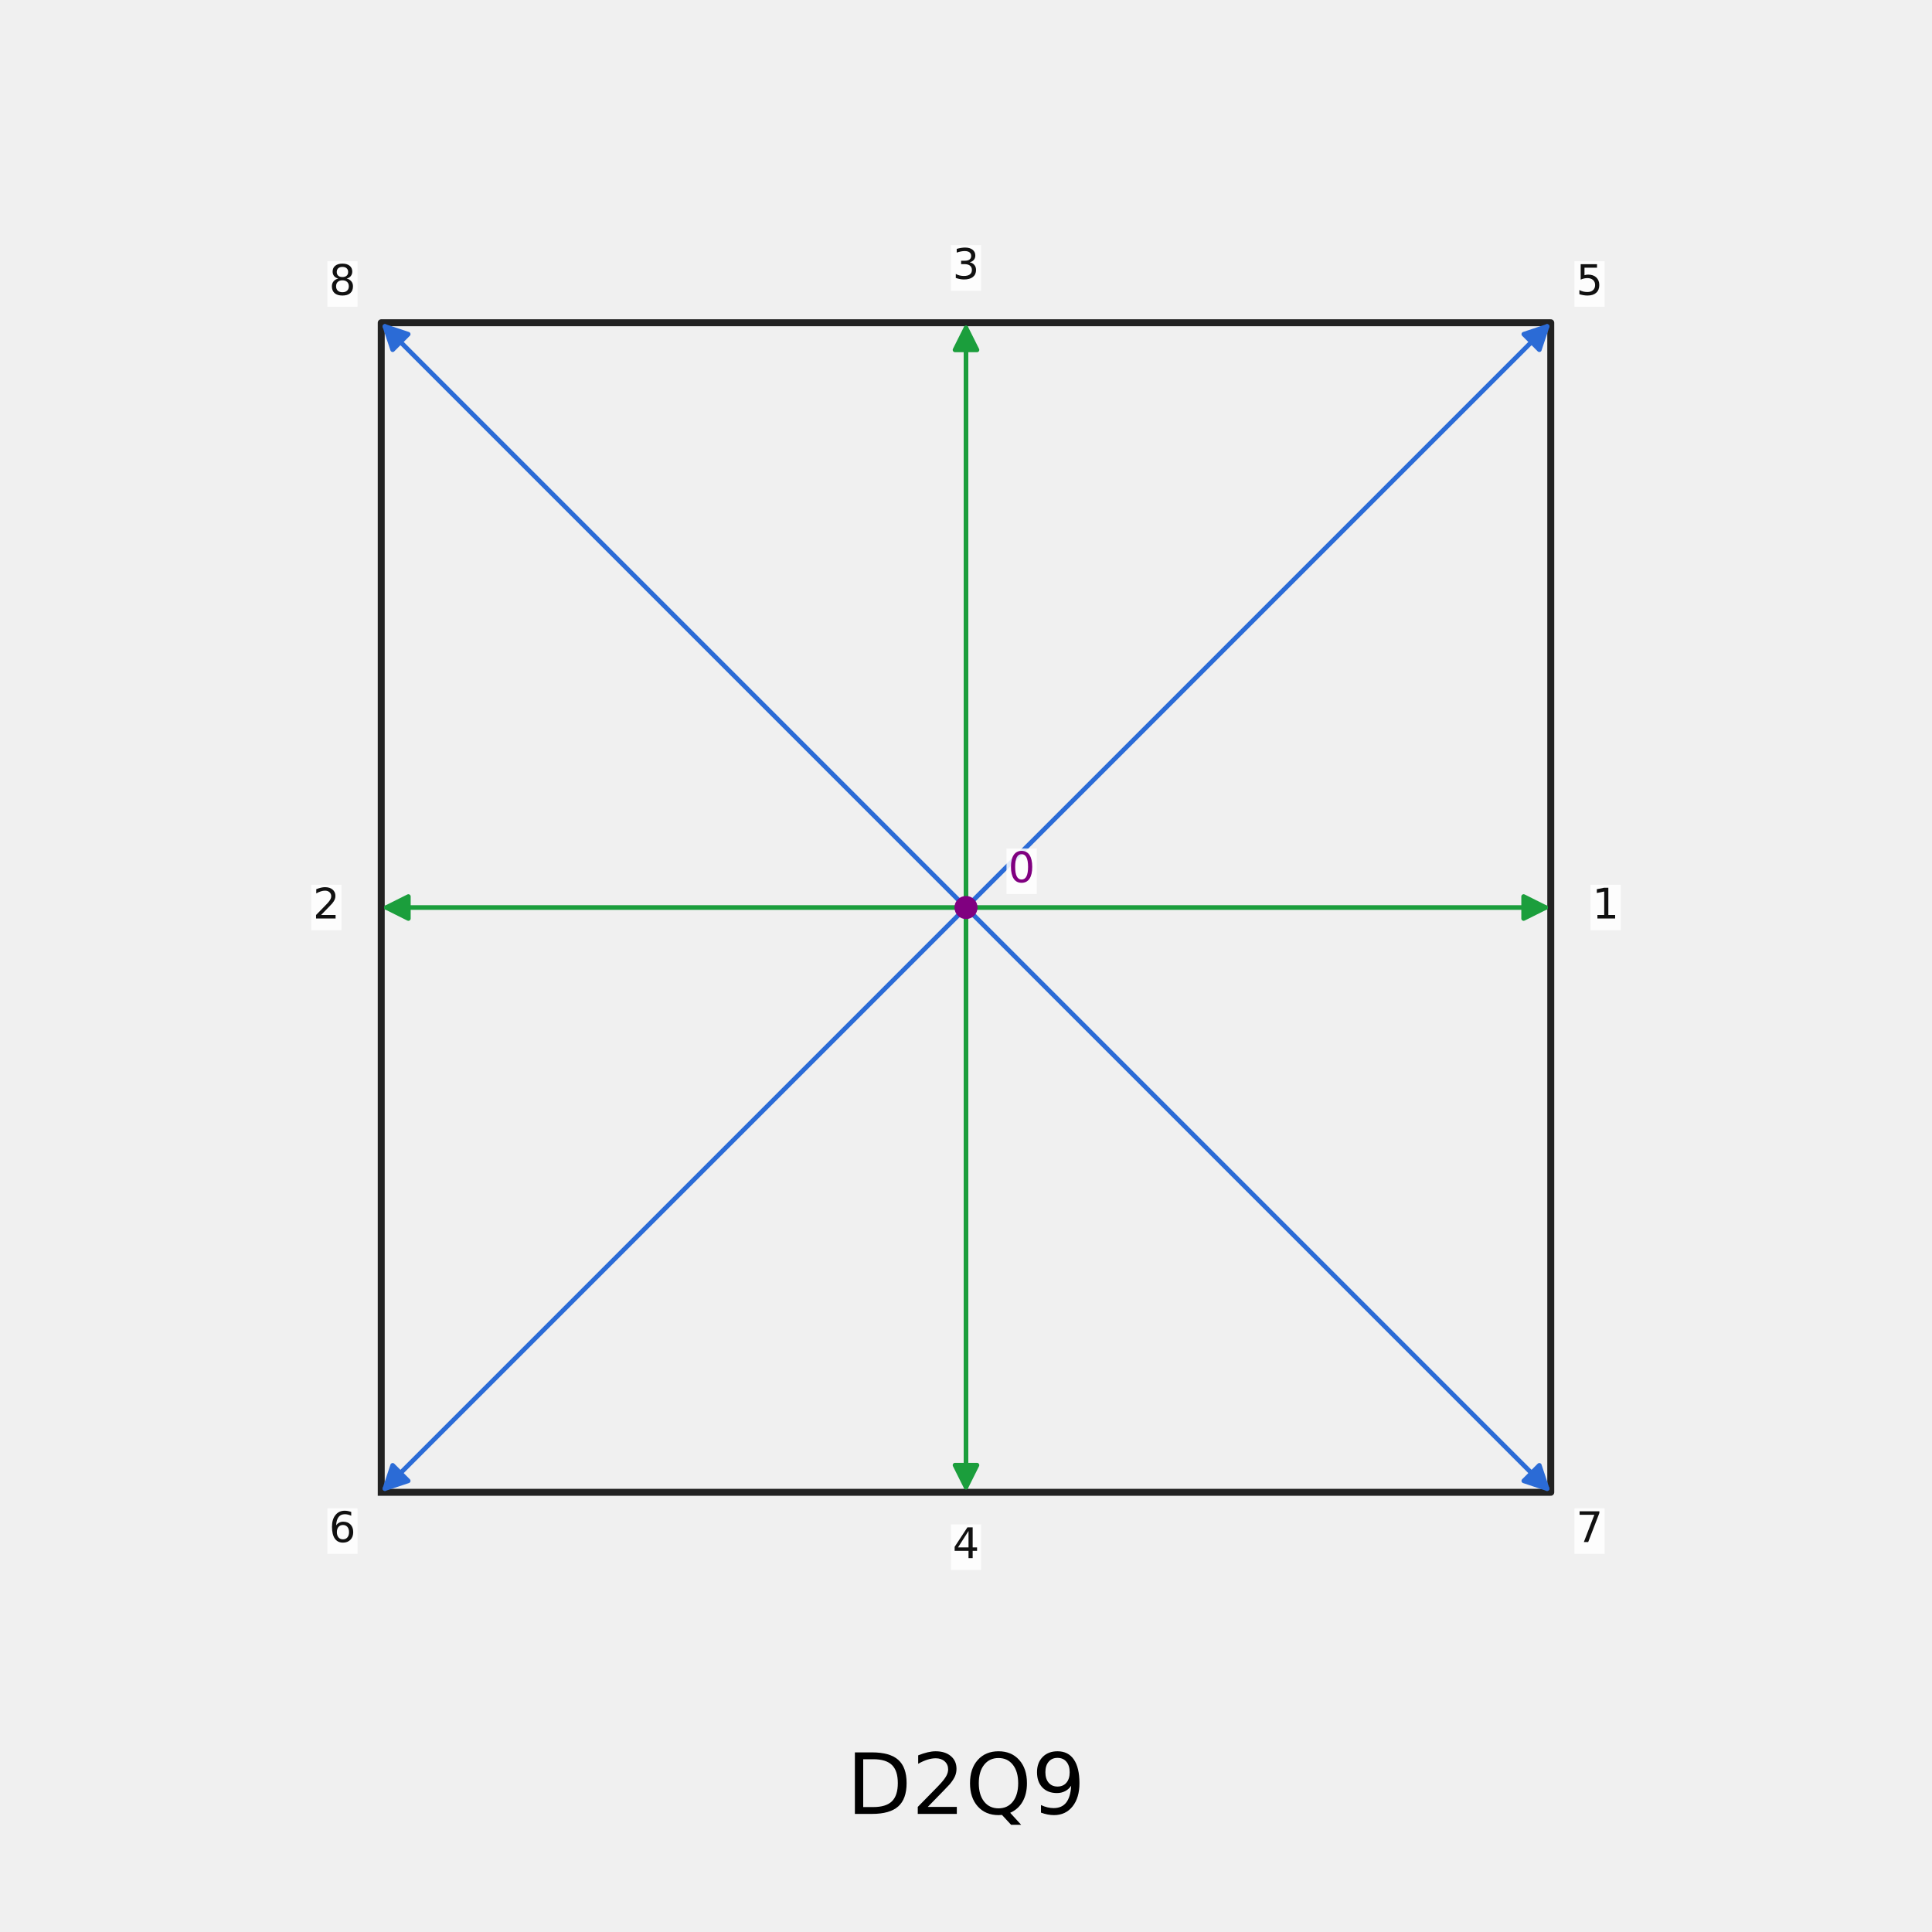
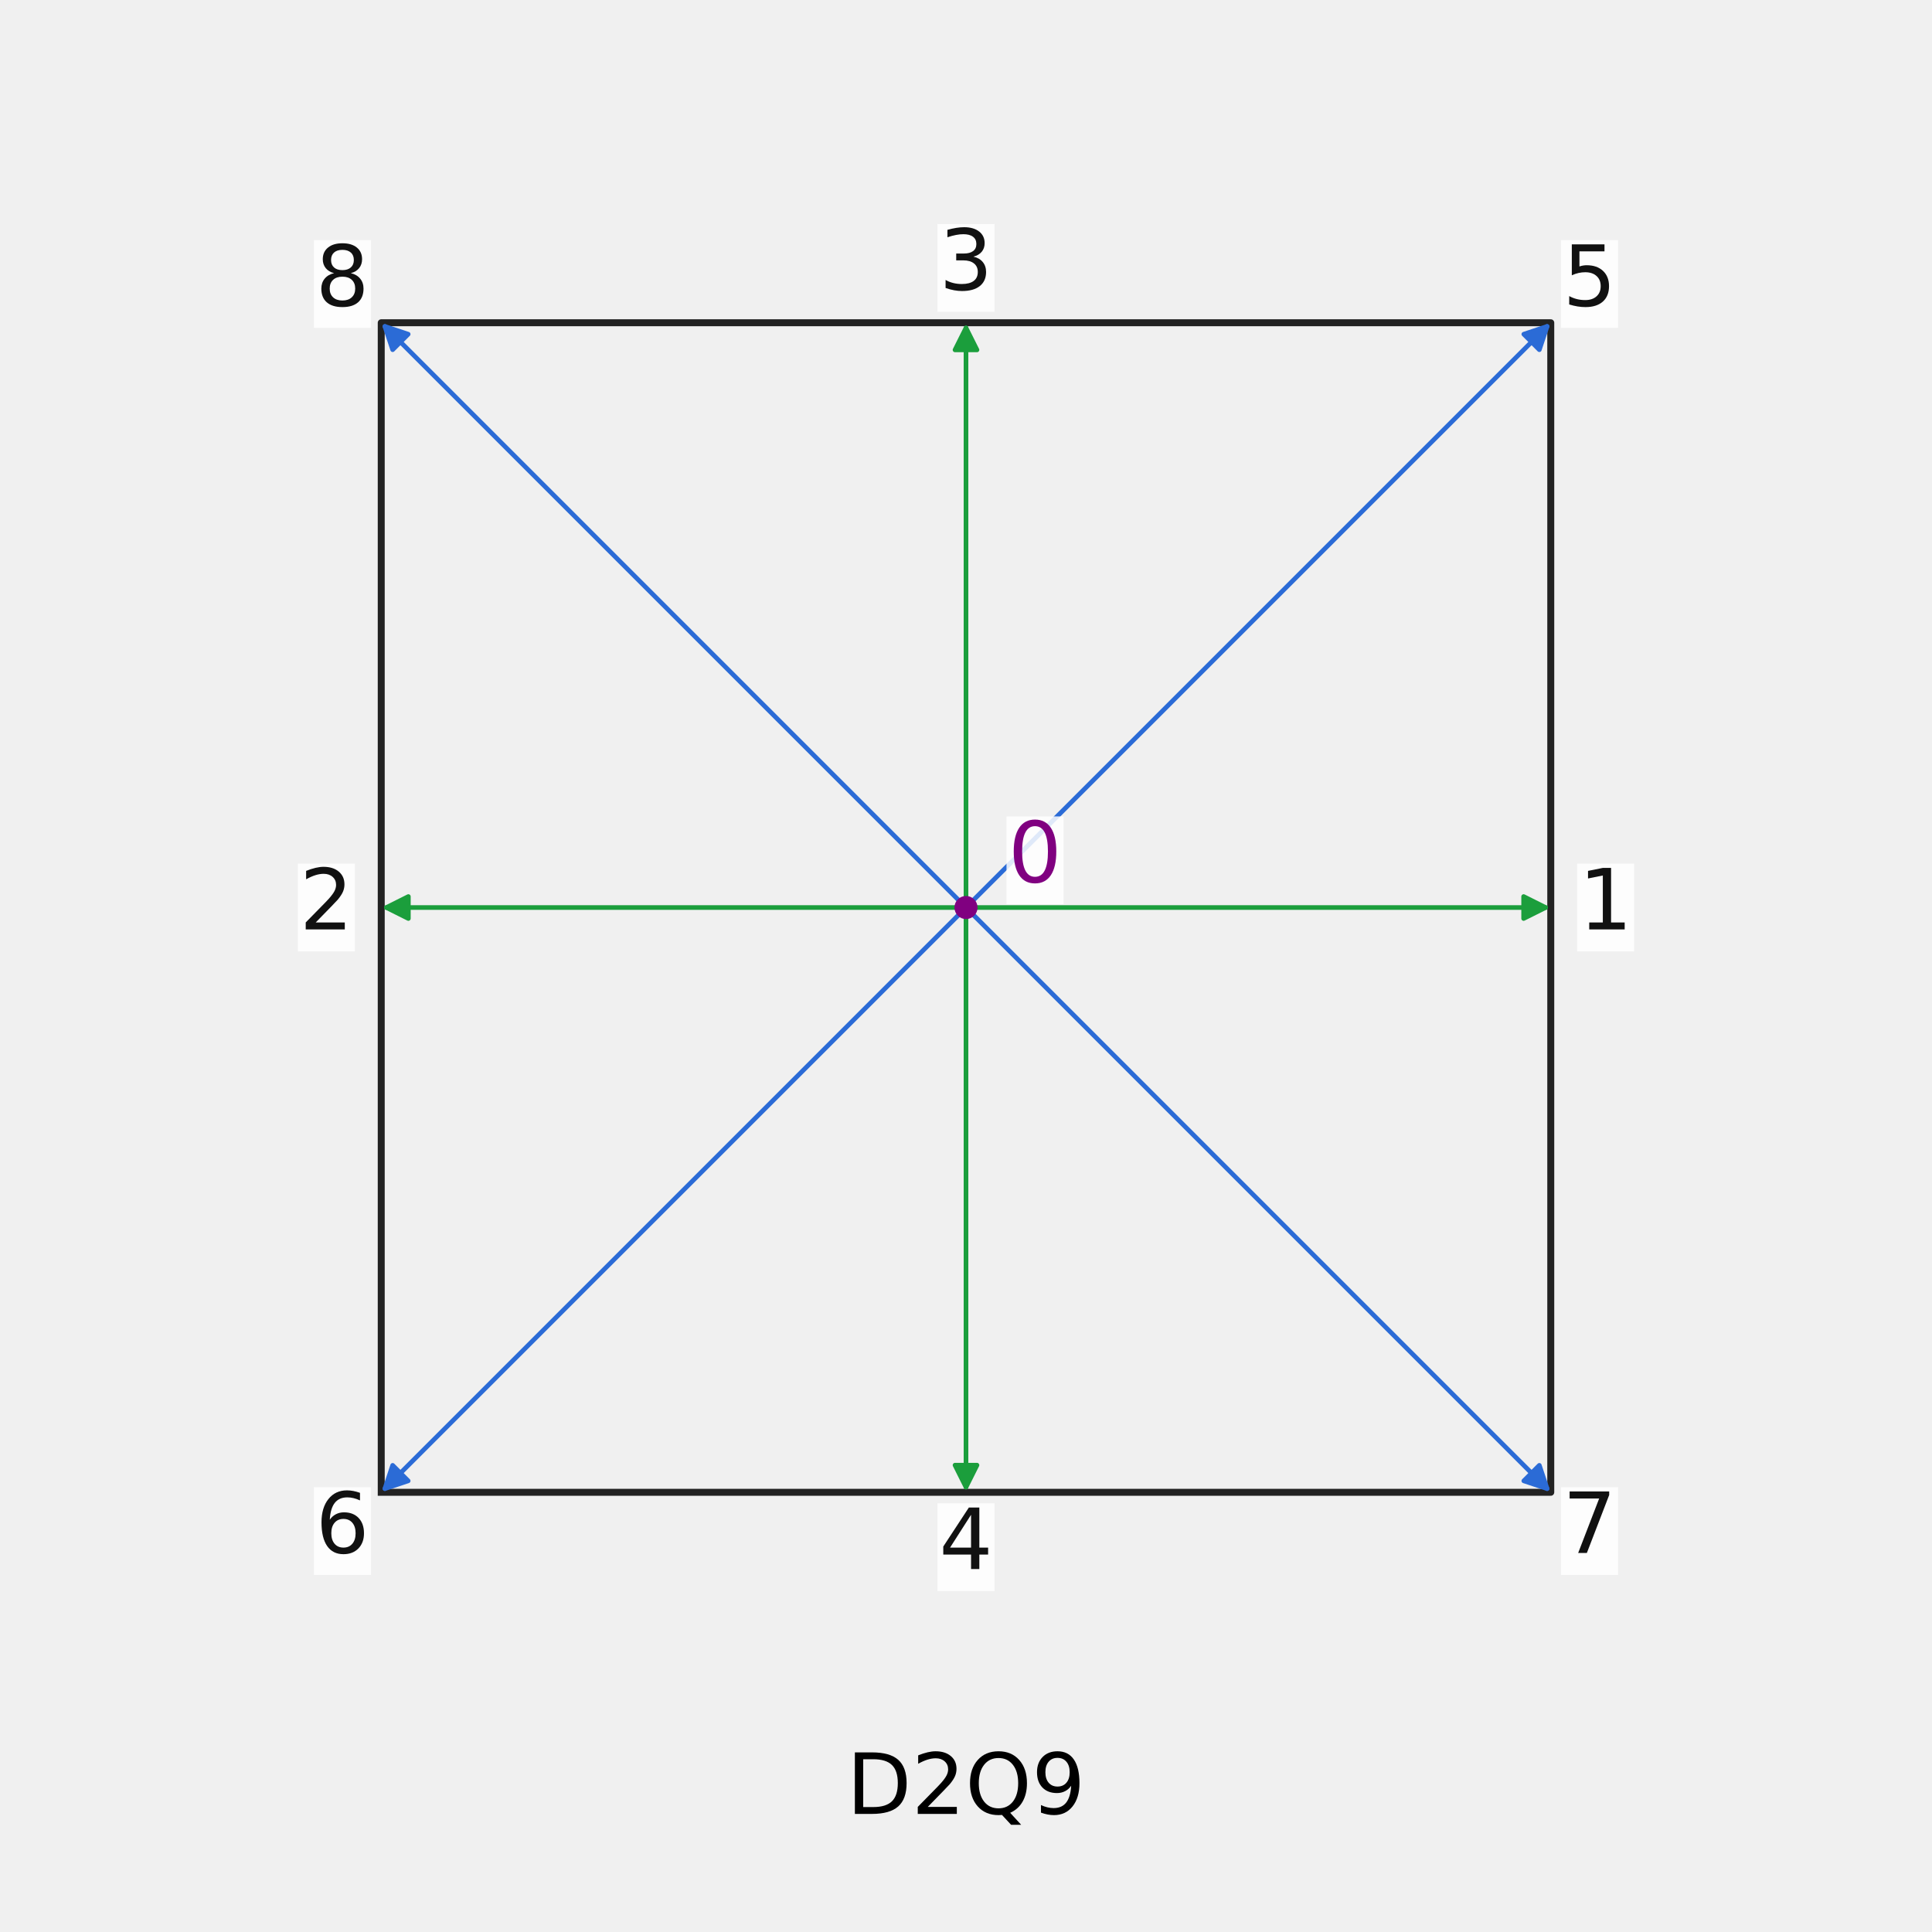
<svg xmlns="http://www.w3.org/2000/svg" xmlns:xlink="http://www.w3.org/1999/xlink" width="457.92pt" height="457.92pt" viewBox="0 0 457.92 457.92" version="1.1">
  <defs>
    <style type="text/css">*{stroke-linejoin: round; stroke-linecap: butt}</style>
  </defs>
  <g id="figure_1">
    <g id="patch_1">
      <path d="M 0 457.92 L 457.92 457.92 L 457.92 0 L 0 0 L 0 457.92 z " style="fill: none" />
    </g>
    <g id="axes_1">
      <g id="line2d_1">
-         <path d="M 90.36 215.1 L 367.56 215.1 " clip-path="url(#p30e1b33dc0)" style="fill: none; stroke-dasharray: 2.775,1.2; stroke-dashoffset: 0; stroke: #888888; stroke-opacity: 0.55; stroke-width: 0.75" />
+         <path d="M 90.36 215.1 L 367.56 215.1 " clip-path="url(#pd46afe1618)" style="fill: none; stroke-dasharray: 2.775,1.2; stroke-dashoffset: 0; stroke: #888888; stroke-opacity: 0.55; stroke-width: 0.75" />
      </g>
      <g id="line2d_2">
-         <path d="M 228.96 353.7 L 228.96 76.5 " clip-path="url(#p30e1b33dc0)" style="fill: none; stroke-dasharray: 2.775,1.2; stroke-dashoffset: 0; stroke: #888888; stroke-opacity: 0.55; stroke-width: 0.75" />
+         <path d="M 228.96 353.7 L 228.96 76.5 " clip-path="url(#pd46afe1618)" style="fill: none; stroke-dasharray: 2.775,1.2; stroke-dashoffset: 0; stroke: #888888; stroke-opacity: 0.55; stroke-width: 0.75" />
      </g>
      <g id="line2d_3">
-         <path d="M 90.36 353.7 L 367.56 353.7 L 367.56 76.5 L 90.36 76.5 L 90.36 353.7 " clip-path="url(#p30e1b33dc0)" style="fill: none; stroke: #222222; stroke-width: 1.65; stroke-linecap: square" />
+         <path d="M 90.36 353.7 L 367.56 353.7 L 367.56 76.5 L 90.36 76.5 L 90.36 353.7 " clip-path="url(#pd46afe1618)" style="fill: none; stroke: #222222; stroke-width: 1.65; stroke-linecap: square" />
      </g>
      <g id="text_1">
        <g transform="translate(200.6631 429.93) scale(0.2 -0.2)">
          <defs>
            <path id="DejaVuSans-27" d="M 1259 4147 L 1259 519 L 2022 519 Q 2988 519 3436 956 Q 3884 1394 3884 2338 Q 3884 3275 3436 3711 Q 2988 4147 2022 4147 L 1259 4147 z M 628 4666 L 1925 4666 Q 3281 4666 3915 4102 Q 4550 3538 4550 2338 Q 4550 1131 3912 565 Q 3275 0 1925 0 L 628 0 L 628 4666 z " transform="scale(0.015625)" />
            <path id="DejaVuSans-15" d="M 1228 531 L 3431 531 L 3431 0 L 469 0 L 469 531 Q 828 903 1448 1529 Q 2069 2156 2228 2338 Q 2531 2678 2651 2914 Q 2772 3150 2772 3378 Q 2772 3750 2511 3984 Q 2250 4219 1831 4219 Q 1534 4219 1204 4116 Q 875 4013 500 3803 L 500 4441 Q 881 4594 1212 4672 Q 1544 4750 1819 4750 Q 2544 4750 2975 4387 Q 3406 4025 3406 3419 Q 3406 3131 3298 2873 Q 3191 2616 2906 2266 Q 2828 2175 2409 1742 Q 1991 1309 1228 531 z " transform="scale(0.015625)" />
            <path id="DejaVuSans-34" d="M 2522 4238 Q 1834 4238 1429 3725 Q 1025 3213 1025 2328 Q 1025 1447 1429 934 Q 1834 422 2522 422 Q 3209 422 3611 934 Q 4013 1447 4013 2328 Q 4013 3213 3611 3725 Q 3209 4238 2522 4238 z M 3406 84 L 4238 -825 L 3475 -825 L 2784 -78 Q 2681 -84 2626 -87 Q 2572 -91 2522 -91 Q 1538 -91 948 567 Q 359 1225 359 2328 Q 359 3434 948 4092 Q 1538 4750 2522 4750 Q 3503 4750 4090 4092 Q 4678 3434 4678 2328 Q 4678 1516 4351 937 Q 4025 359 3406 84 z " transform="scale(0.015625)" />
            <path id="DejaVuSans-1c" d="M 703 97 L 703 672 Q 941 559 1184 500 Q 1428 441 1663 441 Q 2288 441 2617 861 Q 2947 1281 2994 2138 Q 2813 1869 2534 1725 Q 2256 1581 1919 1581 Q 1219 1581 811 2004 Q 403 2428 403 3163 Q 403 3881 828 4315 Q 1253 4750 1959 4750 Q 2769 4750 3195 4129 Q 3622 3509 3622 2328 Q 3622 1225 3098 567 Q 2575 -91 1691 -91 Q 1453 -91 1209 -44 Q 966 3 703 97 z M 1959 2075 Q 2384 2075 2632 2365 Q 2881 2656 2881 3163 Q 2881 3666 2632 3958 Q 2384 4250 1959 4250 Q 1534 4250 1286 3958 Q 1038 3666 1038 3163 Q 1038 2656 1286 2365 Q 1534 2075 1959 2075 z " transform="scale(0.015625)" />
          </defs>
          <use xlink:href="#DejaVuSans-27" />
          <use xlink:href="#DejaVuSans-15" transform="translate(77 0)" />
          <use xlink:href="#DejaVuSans-34" transform="translate(140.625 0)" />
          <use xlink:href="#DejaVuSans-1c" transform="translate(219.3438 0)" />
        </g>
      </g>
      <g id="patch_2">
        <path d="M 230.961 215.1 Q 299.26 215.1 366.33 215.1 " style="fill: none; stroke: #1b9e3c; stroke-width: 1.1; stroke-linecap: round" />
        <path d="M 361.13 212.5 L 366.33 215.1 L 361.13 217.7 z " style="fill: #1b9e3c; stroke: #1b9e3c; stroke-width: 1.1; stroke-linecap: round" />
      </g>
      <g id="patch_3">
        <path d="M 226.959 215.1 Q 158.66 215.1 91.59 215.1 " style="fill: none; stroke: #1b9e3c; stroke-width: 1.1; stroke-linecap: round" />
        <path d="M 96.79 217.7 L 91.59 215.1 L 96.79 212.5 z " style="fill: #1b9e3c; stroke: #1b9e3c; stroke-width: 1.1; stroke-linecap: round" />
      </g>
      <g id="patch_4">
        <path d="M 228.96 213.099 Q 228.96 144.8 228.96 77.73 " style="fill: none; stroke: #1b9e3c; stroke-width: 1.1; stroke-linecap: round" />
        <path d="M 226.36 82.93 L 228.96 77.73 L 231.56 82.93 z " style="fill: #1b9e3c; stroke: #1b9e3c; stroke-width: 1.1; stroke-linecap: round" />
      </g>
      <g id="patch_5">
        <path d="M 228.96 217.101 Q 228.96 285.4 228.96 352.47 " style="fill: none; stroke: #1b9e3c; stroke-width: 1.1; stroke-linecap: round" />
        <path d="M 231.56 347.27 L 228.96 352.47 L 226.36 347.27 z " style="fill: #1b9e3c; stroke: #1b9e3c; stroke-width: 1.1; stroke-linecap: round" />
      </g>
      <g id="patch_6">
        <path d="M 230.375 213.685 Q 298.967 145.093 366.69 77.37 " style="fill: none; stroke: #2b6bd6; stroke-width: 1.1; stroke-linecap: round" />
        <path d="M 361.175 79.208 L 366.69 77.37 L 364.852 82.885 z " style="fill: #2b6bd6; stroke: #2b6bd6; stroke-width: 1.1; stroke-linecap: round" />
      </g>
      <g id="patch_7">
        <path d="M 227.545 216.515 Q 158.953 285.107 91.23 352.83 " style="fill: none; stroke: #2b6bd6; stroke-width: 1.1; stroke-linecap: round" />
        <path d="M 96.745 350.992 L 91.23 352.83 L 93.068 347.315 z " style="fill: #2b6bd6; stroke: #2b6bd6; stroke-width: 1.1; stroke-linecap: round" />
      </g>
      <g id="patch_8">
        <path d="M 230.375 216.515 Q 298.967 285.107 366.69 352.83 " style="fill: none; stroke: #2b6bd6; stroke-width: 1.1; stroke-linecap: round" />
        <path d="M 364.852 347.315 L 366.69 352.83 L 361.175 350.992 z " style="fill: #2b6bd6; stroke: #2b6bd6; stroke-width: 1.1; stroke-linecap: round" />
      </g>
      <g id="patch_9">
        <path d="M 227.545 213.685 Q 158.953 145.093 91.23 77.37 " style="fill: none; stroke: #2b6bd6; stroke-width: 1.1; stroke-linecap: round" />
        <path d="M 93.068 82.885 L 91.23 77.37 L 96.745 79.208 z " style="fill: #2b6bd6; stroke: #2b6bd6; stroke-width: 1.1; stroke-linecap: round" />
      </g>
      <g id="text_2">
        <g id="patch_10">
-           <path d="M 376.979 220.5 L 384.141 220.5 L 384.141 209.7 L 376.979 209.7 z " style="fill: #ffffff; opacity: 0.85" />
+           <path d="M 373.798 225.5 L 387.322 225.5 L 387.322 204.7 L 373.798 204.7 z " style="fill: #ffffff; opacity: 0.85" />
        </g>
-         <g style="fill: #111111" transform="translate(377.3788 217.6977) scale(0.1 -0.1)">
+         <g style="fill: #111111" transform="translate(374.1975 220.2953) scale(0.2 -0.2)">
          <defs>
            <path id="DejaVuSans-14" d="M 794 531 L 1825 531 L 1825 4091 L 703 3866 L 703 4441 L 1819 4666 L 2450 4666 L 2450 531 L 3481 531 L 3481 0 L 794 0 L 794 531 z " transform="scale(0.015625)" />
          </defs>
          <use xlink:href="#DejaVuSans-14" />
        </g>
      </g>
      <g id="text_3">
        <g id="patch_11">
-           <path d="M 73.779 220.5 L 80.941 220.5 L 80.941 209.7 L 73.779 209.7 z " style="fill: #ffffff; opacity: 0.85" />
+           <path d="M 70.597 225.5 L 84.123 225.5 L 84.123 204.7 L 70.597 204.7 z " style="fill: #ffffff; opacity: 0.85" />
        </g>
-         <g style="fill: #111111" transform="translate(74.17875 217.6977) scale(0.1 -0.1)">
+         <g style="fill: #111111" transform="translate(70.9975 220.2953) scale(0.2 -0.2)">
          <use xlink:href="#DejaVuSans-15" />
        </g>
      </g>
      <g id="text_4">
        <g id="patch_12">
-           <path d="M 225.379 68.9 L 232.541 68.9 L 232.541 58.1 L 225.379 58.1 z " style="fill: #ffffff; opacity: 0.85" />
+           <path d="M 222.197 73.9 L 235.722 73.9 L 235.722 53.1 L 222.197 53.1 z " style="fill: #ffffff; opacity: 0.85" />
        </g>
-         <g style="fill: #111111" transform="translate(225.7788 66.09766) scale(0.1 -0.1)">
+         <g style="fill: #111111" transform="translate(222.5975 68.69531) scale(0.2 -0.2)">
          <defs>
            <path id="DejaVuSans-16" d="M 2597 2516 Q 3050 2419 3304 2112 Q 3559 1806 3559 1356 Q 3559 666 3084 287 Q 2609 -91 1734 -91 Q 1441 -91 1130 -33 Q 819 25 488 141 L 488 750 Q 750 597 1062 519 Q 1375 441 1716 441 Q 2309 441 2620 675 Q 2931 909 2931 1356 Q 2931 1769 2642 2001 Q 2353 2234 1838 2234 L 1294 2234 L 1294 2753 L 1863 2753 Q 2328 2753 2575 2939 Q 2822 3125 2822 3475 Q 2822 3834 2567 4026 Q 2313 4219 1838 4219 Q 1578 4219 1281 4162 Q 984 4106 628 3988 L 628 4550 Q 988 4650 1302 4700 Q 1616 4750 1894 4750 Q 2613 4750 3031 4423 Q 3450 4097 3450 3541 Q 3450 3153 3228 2886 Q 3006 2619 2597 2516 z " transform="scale(0.015625)" />
          </defs>
          <use xlink:href="#DejaVuSans-16" />
        </g>
      </g>
      <g id="text_5">
        <g id="patch_13">
-           <path d="M 225.379 372.1 L 232.541 372.1 L 232.541 361.3 L 225.379 361.3 z " style="fill: #ffffff; opacity: 0.85" />
+           <path d="M 222.197 377.1 L 235.722 377.1 L 235.722 356.3 L 222.197 356.3 z " style="fill: #ffffff; opacity: 0.85" />
        </g>
-         <g style="fill: #111111" transform="translate(225.7788 369.2977) scale(0.1 -0.1)">
+         <g style="fill: #111111" transform="translate(222.5975 371.8953) scale(0.2 -0.2)">
          <defs>
            <path id="DejaVuSans-17" d="M 2419 4116 L 825 1625 L 2419 1625 L 2419 4116 z M 2253 4666 L 3047 4666 L 3047 1625 L 3713 1625 L 3713 1100 L 3047 1100 L 3047 0 L 2419 0 L 2419 1100 L 313 1100 L 313 1709 L 2253 4666 z " transform="scale(0.015625)" />
          </defs>
          <use xlink:href="#DejaVuSans-17" />
        </g>
      </g>
      <g id="text_6">
        <g id="patch_14">
-           <path d="M 373.171 72.708 L 380.334 72.708 L 380.334 61.908 L 373.171 61.908 z " style="fill: #ffffff; opacity: 0.85" />
+           <path d="M 369.99 77.708 L 383.515 77.708 L 383.515 56.908 L 369.99 56.908 z " style="fill: #ffffff; opacity: 0.85" />
        </g>
-         <g style="fill: #111111" transform="translate(373.5711 69.90527) scale(0.1 -0.1)">
+         <g style="fill: #111111" transform="translate(370.3899 72.50292) scale(0.2 -0.2)">
          <defs>
            <path id="DejaVuSans-18" d="M 691 4666 L 3169 4666 L 3169 4134 L 1269 4134 L 1269 2991 Q 1406 3038 1543 3061 Q 1681 3084 1819 3084 Q 2600 3084 3056 2656 Q 3513 2228 3513 1497 Q 3513 744 3044 326 Q 2575 -91 1722 -91 Q 1428 -91 1123 -41 Q 819 9 494 109 L 494 744 Q 775 591 1075 516 Q 1375 441 1709 441 Q 2250 441 2565 725 Q 2881 1009 2881 1497 Q 2881 1984 2565 2268 Q 2250 2553 1709 2553 Q 1456 2553 1204 2497 Q 953 2441 691 2322 L 691 4666 z " transform="scale(0.015625)" />
          </defs>
          <use xlink:href="#DejaVuSans-18" />
        </g>
      </g>
      <g id="text_7">
        <g id="patch_15">
-           <path d="M 77.586 368.292 L 84.749 368.292 L 84.749 357.492 L 77.586 357.492 z " style="fill: #ffffff; opacity: 0.85" />
+           <path d="M 74.405 373.292 L 87.93 373.292 L 87.93 352.492 L 74.405 352.492 z " style="fill: #ffffff; opacity: 0.85" />
        </g>
-         <g style="fill: #111111" transform="translate(77.98636 365.49) scale(0.1 -0.1)">
+         <g style="fill: #111111" transform="translate(74.80511 368.0877) scale(0.2 -0.2)">
          <defs>
            <path id="DejaVuSans-19" d="M 2113 2584 Q 1688 2584 1439 2293 Q 1191 2003 1191 1497 Q 1191 994 1439 701 Q 1688 409 2113 409 Q 2538 409 2786 701 Q 3034 994 3034 1497 Q 3034 2003 2786 2293 Q 2538 2584 2113 2584 z M 3366 4563 L 3366 3988 Q 3128 4100 2886 4159 Q 2644 4219 2406 4219 Q 1781 4219 1451 3797 Q 1122 3375 1075 2522 Q 1259 2794 1537 2939 Q 1816 3084 2150 3084 Q 2853 3084 3261 2657 Q 3669 2231 3669 1497 Q 3669 778 3244 343 Q 2819 -91 2113 -91 Q 1303 -91 875 529 Q 447 1150 447 2328 Q 447 3434 972 4092 Q 1497 4750 2381 4750 Q 2619 4750 2861 4703 Q 3103 4656 3366 4563 z " transform="scale(0.015625)" />
          </defs>
          <use xlink:href="#DejaVuSans-19" />
        </g>
      </g>
      <g id="text_8">
        <g id="patch_16">
-           <path d="M 373.171 368.292 L 380.334 368.292 L 380.334 357.492 L 373.171 357.492 z " style="fill: #ffffff; opacity: 0.85" />
+           <path d="M 369.99 373.292 L 383.515 373.292 L 383.515 352.492 L 369.99 352.492 z " style="fill: #ffffff; opacity: 0.85" />
        </g>
-         <g style="fill: #111111" transform="translate(373.5711 365.49) scale(0.1 -0.1)">
+         <g style="fill: #111111" transform="translate(370.3899 368.0877) scale(0.2 -0.2)">
          <defs>
            <path id="DejaVuSans-1a" d="M 525 4666 L 3525 4666 L 3525 4397 L 1831 0 L 1172 0 L 2766 4134 L 525 4134 L 525 4666 z " transform="scale(0.015625)" />
          </defs>
          <use xlink:href="#DejaVuSans-1a" />
        </g>
      </g>
      <g id="text_9">
        <g id="patch_17">
-           <path d="M 77.586 72.708 L 84.749 72.708 L 84.749 61.908 L 77.586 61.908 z " style="fill: #ffffff; opacity: 0.85" />
+           <path d="M 74.405 77.708 L 87.93 77.708 L 87.93 56.908 L 74.405 56.908 z " style="fill: #ffffff; opacity: 0.85" />
        </g>
-         <g style="fill: #111111" transform="translate(77.98636 69.90527) scale(0.1 -0.1)">
+         <g style="fill: #111111" transform="translate(74.80511 72.50292) scale(0.2 -0.2)">
          <defs>
            <path id="DejaVuSans-1b" d="M 2034 2216 Q 1584 2216 1326 1975 Q 1069 1734 1069 1313 Q 1069 891 1326 650 Q 1584 409 2034 409 Q 2484 409 2743 651 Q 3003 894 3003 1313 Q 3003 1734 2745 1975 Q 2488 2216 2034 2216 z M 1403 2484 Q 997 2584 770 2862 Q 544 3141 544 3541 Q 544 4100 942 4425 Q 1341 4750 2034 4750 Q 2731 4750 3128 4425 Q 3525 4100 3525 3541 Q 3525 3141 3298 2862 Q 3072 2584 2669 2484 Q 3125 2378 3379 2068 Q 3634 1759 3634 1313 Q 3634 634 3220 271 Q 2806 -91 2034 -91 Q 1263 -91 848 271 Q 434 634 434 1313 Q 434 1759 690 2068 Q 947 2378 1403 2484 z M 1172 3481 Q 1172 3119 1398 2916 Q 1625 2713 2034 2713 Q 2441 2713 2670 2916 Q 2900 3119 2900 3481 Q 2900 3844 2670 4047 Q 2441 4250 2034 4250 Q 1625 4250 1398 4047 Q 1172 3844 1172 3481 z " transform="scale(0.015625)" />
          </defs>
          <use xlink:href="#DejaVuSans-1b" />
        </g>
      </g>
      <g id="PathCollection_1">
        <defs>
-           <path id="mcb33065be2" d="M 0 2.236 C 0.593 2.236 1.162 2 1.581 1.581 C 2 1.162 2.236 0.593 2.236 0 C 2.236 -0.593 2 -1.162 1.581 -1.581 C 1.162 -2 0.593 -2.236 0 -2.236 C -0.593 -2.236 -1.162 -2 -1.581 -1.581 C -2 -1.162 -2.236 -0.593 -2.236 0 C -2.236 0.593 -2 1.162 -1.581 1.581 C -1.162 2 -0.593 2.236 0 2.236 z " style="stroke: #800080" />
+           <path id="m682589c029" d="M 0 2.236 C 0.593 2.236 1.162 2 1.581 1.581 C 2 1.162 2.236 0.593 2.236 0 C 2.236 -0.593 2 -1.162 1.581 -1.581 C 1.162 -2 0.593 -2.236 0 -2.236 C -0.593 -2.236 -1.162 -2 -1.581 -1.581 C -2 -1.162 -2.236 -0.593 -2.236 0 C -2.236 0.593 -2 1.162 -1.581 1.581 C -1.162 2 -0.593 2.236 0 2.236 z " style="stroke: #800080" />
        </defs>
-         <g clip-path="url(#p30e1b33dc0)">
-           <use xlink:href="#mcb33065be2" x="228.96" y="215.1" style="fill: #800080; stroke: #800080" />
+         <g clip-path="url(#pd46afe1618)">
+           <use xlink:href="#m682589c029" x="228.96" y="215.1" style="fill: #800080; stroke: #800080" />
        </g>
      </g>
      <g id="text_10">
        <g id="patch_18">
-           <path d="M 238.56 211.902 L 245.722 211.902 L 245.722 201.102 L 238.56 201.102 z " style="fill: #ffffff; opacity: 0.85" />
+           <path d="M 238.56 214.305 L 252.085 214.305 L 252.085 193.505 L 238.56 193.505 z " style="fill: #ffffff; opacity: 0.85" />
        </g>
-         <g style="fill: #800080" transform="translate(238.96 209.1) scale(0.1 -0.1)">
+         <g style="fill: #800080" transform="translate(238.96 209.1) scale(0.2 -0.2)">
          <defs>
            <path id="DejaVuSans-13" d="M 2034 4250 Q 1547 4250 1301 3770 Q 1056 3291 1056 2328 Q 1056 1369 1301 889 Q 1547 409 2034 409 Q 2525 409 2770 889 Q 3016 1369 3016 2328 Q 3016 3291 2770 3770 Q 2525 4250 2034 4250 z M 2034 4750 Q 2819 4750 3233 4129 Q 3647 3509 3647 2328 Q 3647 1150 3233 529 Q 2819 -91 2034 -91 Q 1250 -91 836 529 Q 422 1150 422 2328 Q 422 3509 836 4129 Q 1250 4750 2034 4750 z " transform="scale(0.015625)" />
          </defs>
          <use xlink:href="#DejaVuSans-13" />
        </g>
      </g>
    </g>
  </g>
  <defs>
-     <clipPath id="p30e1b33dc0">
+     <clipPath id="pd46afe1618">
      <rect x="7.2" y="7.2" width="443.52" height="443.52" />
    </clipPath>
  </defs>
</svg>
